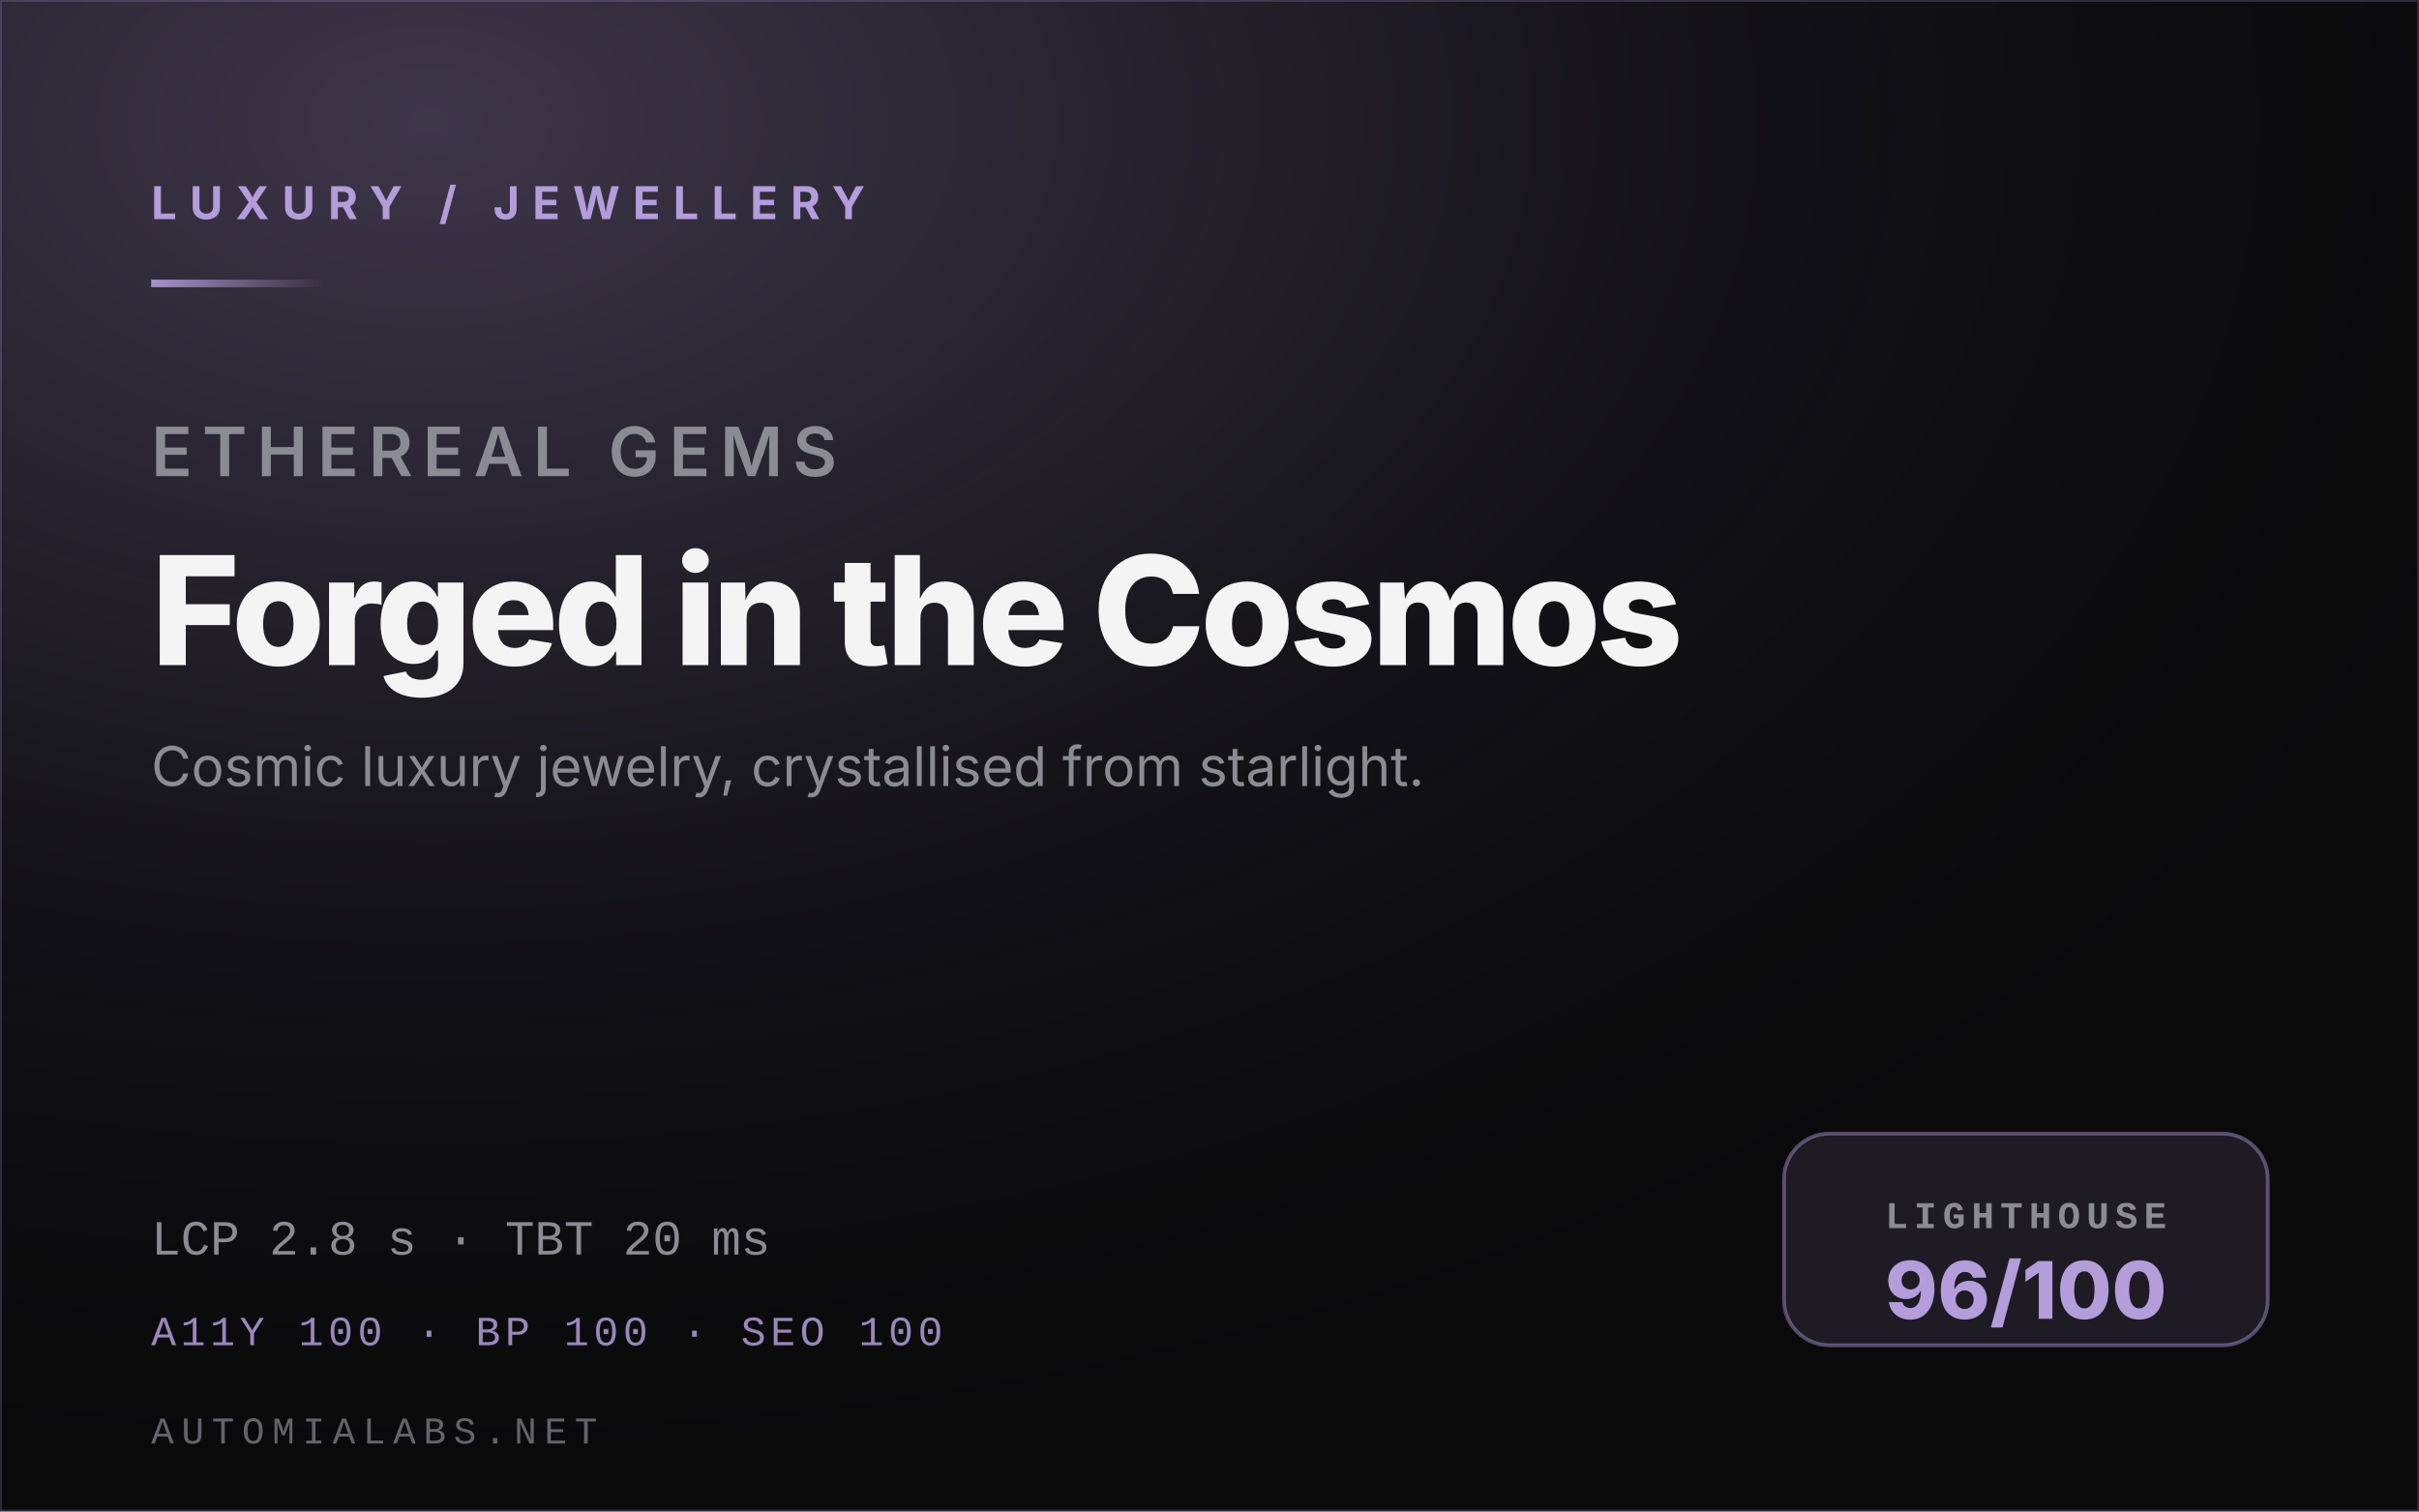
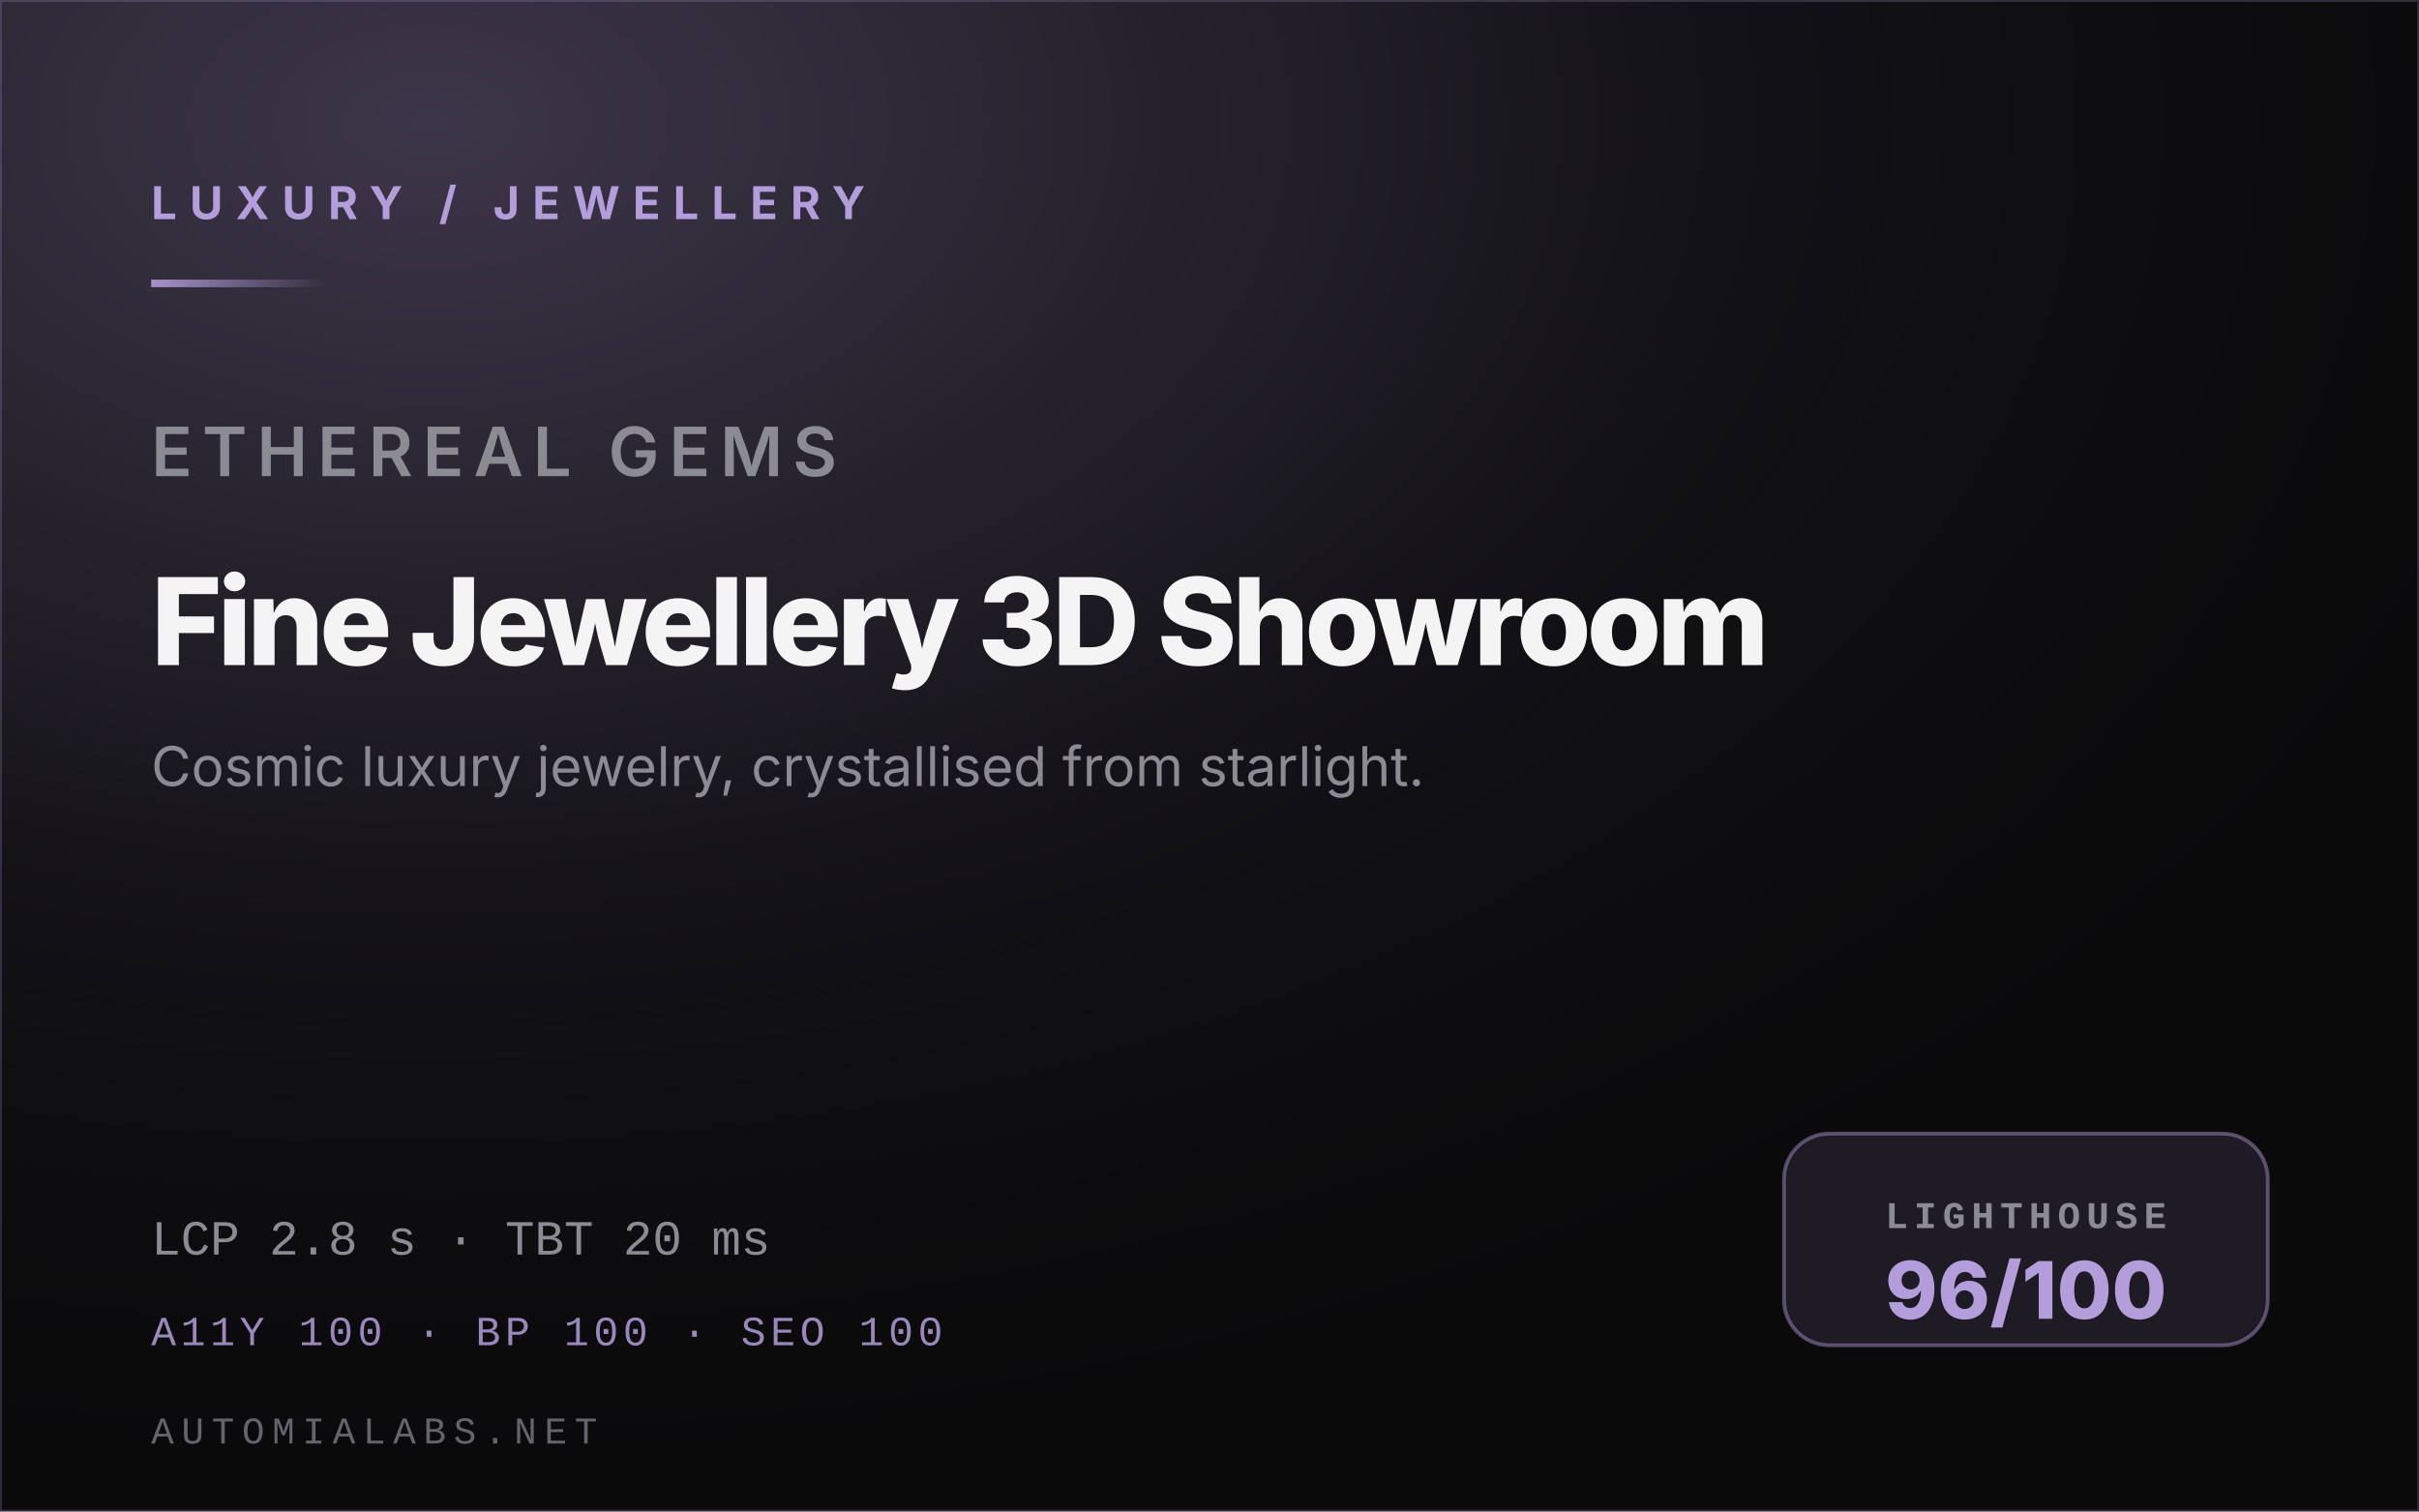
- <svg xmlns="http://www.w3.org/2000/svg" width="640" height="400" viewBox="0 0 640 400" role="img" aria-label="Ethereal Gems — Forged in the Cosmos">
+ <svg xmlns="http://www.w3.org/2000/svg" width="640" height="400" viewBox="0 0 640 400" role="img" aria-label="Ethereal Gems — Fine Jewellery 3D Showroom">
  <defs>
    <radialGradient id="g" cx="18%" cy="8%" r="95%">
      <stop offset="0%" stop-color="#b39ddb" stop-opacity="0.30" />
      <stop offset="55%" stop-color="#b39ddb" stop-opacity="0.06" />
      <stop offset="100%" stop-color="#0a0a0b" stop-opacity="0" />
    </radialGradient>
    <linearGradient id="line" x1="0" y1="0" x2="1" y2="0">
      <stop offset="0%" stop-color="#b39ddb" stop-opacity="0.9" />
      <stop offset="100%" stop-color="#b39ddb" stop-opacity="0" />
    </linearGradient>
  </defs>
  <rect width="640" height="400" fill="#0a0a0b" />
  <rect width="640" height="400" fill="url(#g)" />
  <rect x="0" y="0" width="640" height="400" fill="none" stroke="#b39ddb" stroke-opacity="0.22" />
  <text x="40" y="58" font-family="Inter, -apple-system, 'Segoe UI', Helvetica, Arial, sans-serif" font-size="12" font-weight="700" letter-spacing="3.4" fill="#b39ddb">LUXURY / JEWELLERY</text>
  <rect x="40" y="74" width="46" height="2" fill="url(#line)" />
  <text x="40" y="126" font-family="Inter, -apple-system, 'Segoe UI', Helvetica, Arial, sans-serif" font-size="18" font-weight="600" letter-spacing="2.6" fill="#8b8b93">ETHEREAL GEMS</text>
-   <text x="40" y="176" font-family="Inter, -apple-system, 'Segoe UI', Helvetica, Arial, sans-serif" font-size="40" font-weight="800" letter-spacing="-1.2" fill="#f4f4f5">Forged in the Cosmos</text>
+   <text x="40" y="176" font-family="Inter, -apple-system, 'Segoe UI', Helvetica, Arial, sans-serif" font-size="32" font-weight="800" letter-spacing="-1.2" fill="#f4f4f5">Fine Jewellery 3D Showroom</text>
  <text x="40" y="208" font-family="Inter, -apple-system, 'Segoe UI', Helvetica, Arial, sans-serif" font-size="14.5" fill="#8b8b93">Cosmic luxury jewelry, crystallised from starlight.</text>
  <rect x="472" y="300" width="128" height="56" rx="12" fill="#b39ddb" fill-opacity="0.12" stroke="#b39ddb" stroke-opacity="0.45" />
  <text x="536" y="325" text-anchor="middle" font-family="'SF Mono', 'Cascadia Mono', Consolas, 'Courier New', monospace" font-size="10" font-weight="600" letter-spacing="1.6" fill="#8b8b93">LIGHTHOUSE</text>
  <text x="536" y="349" text-anchor="middle" font-family="Inter, -apple-system, 'Segoe UI', Helvetica, Arial, sans-serif" font-size="21" font-weight="800" fill="#b39ddb">96/100</text>
  <text x="40" y="332" font-family="'SF Mono', 'Cascadia Mono', Consolas, 'Courier New', monospace" font-size="13" fill="#8b8b93">LCP 2.8 s   ·   TBT 20 ms</text>
  <text x="40" y="356" font-family="'SF Mono', 'Cascadia Mono', Consolas, 'Courier New', monospace" font-size="11" letter-spacing="1.2" fill="#b39ddb" fill-opacity="0.85">A11Y 100  ·  BP 100  ·  SEO 100</text>
  <text x="40" y="382" font-family="'SF Mono', 'Cascadia Mono', Consolas, 'Courier New', monospace" font-size="10" letter-spacing="2" fill="#8b8b93" fill-opacity="0.7">AUTOMIALABS.NET</text>
</svg>
